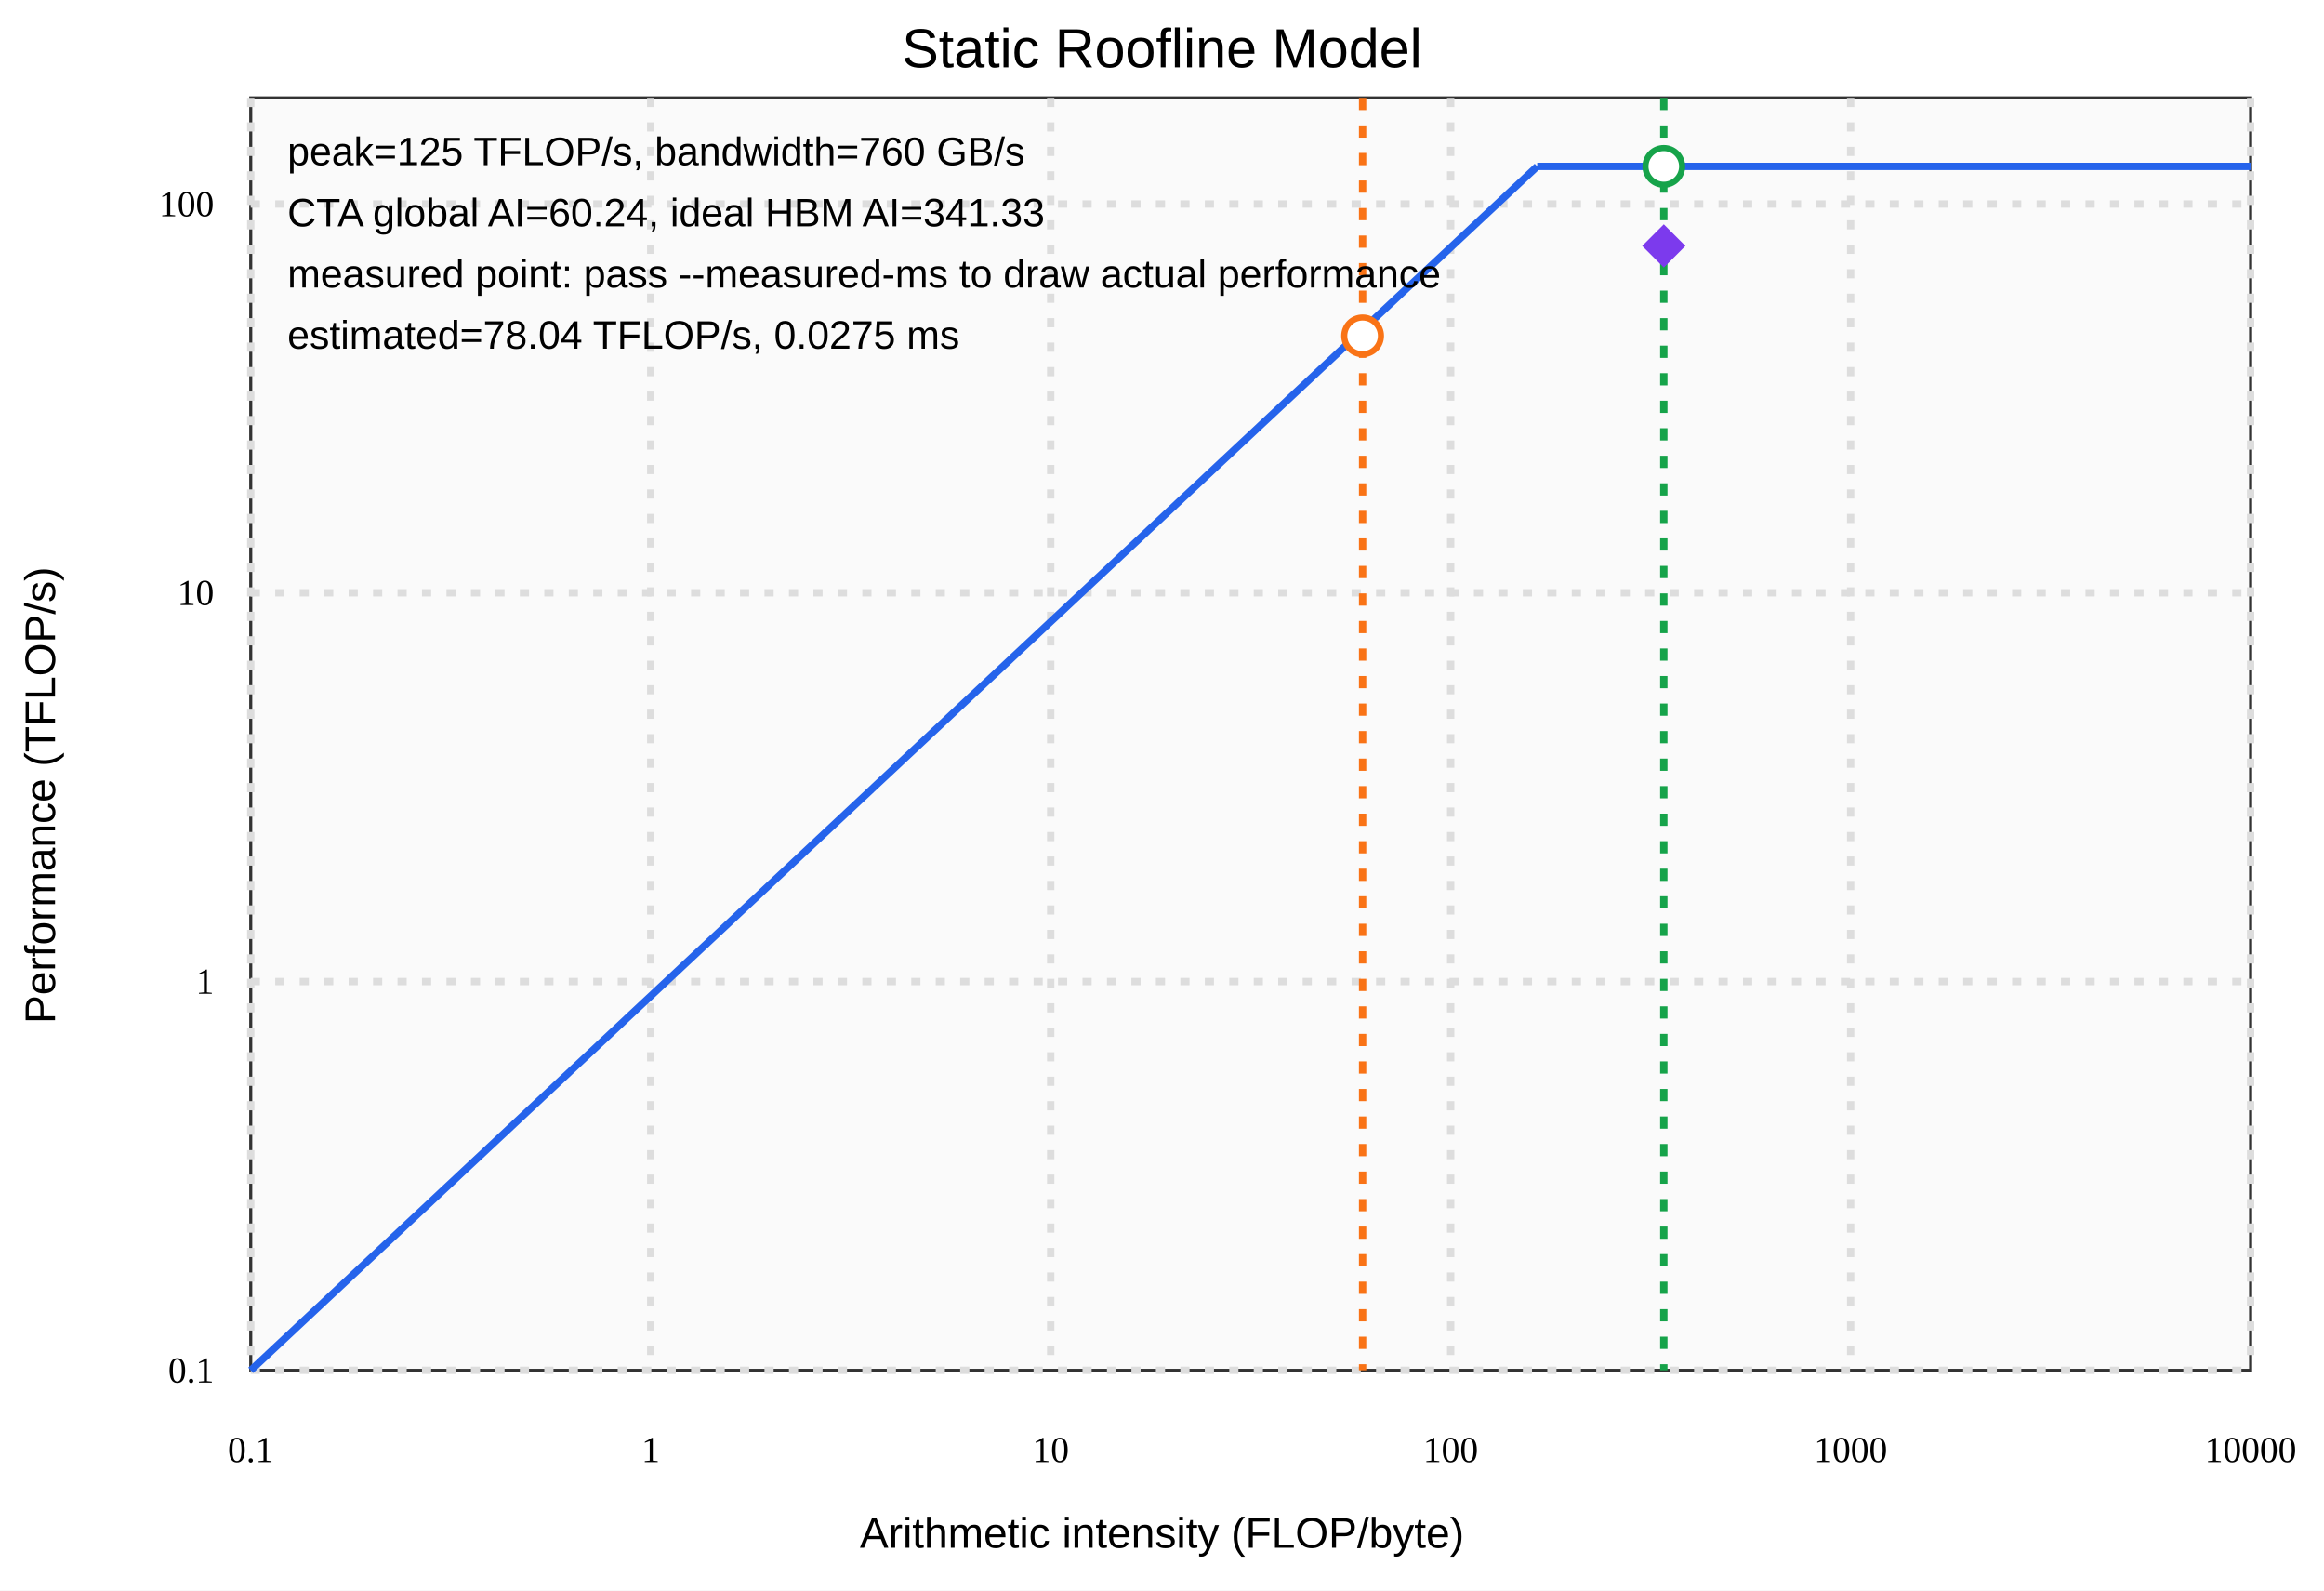
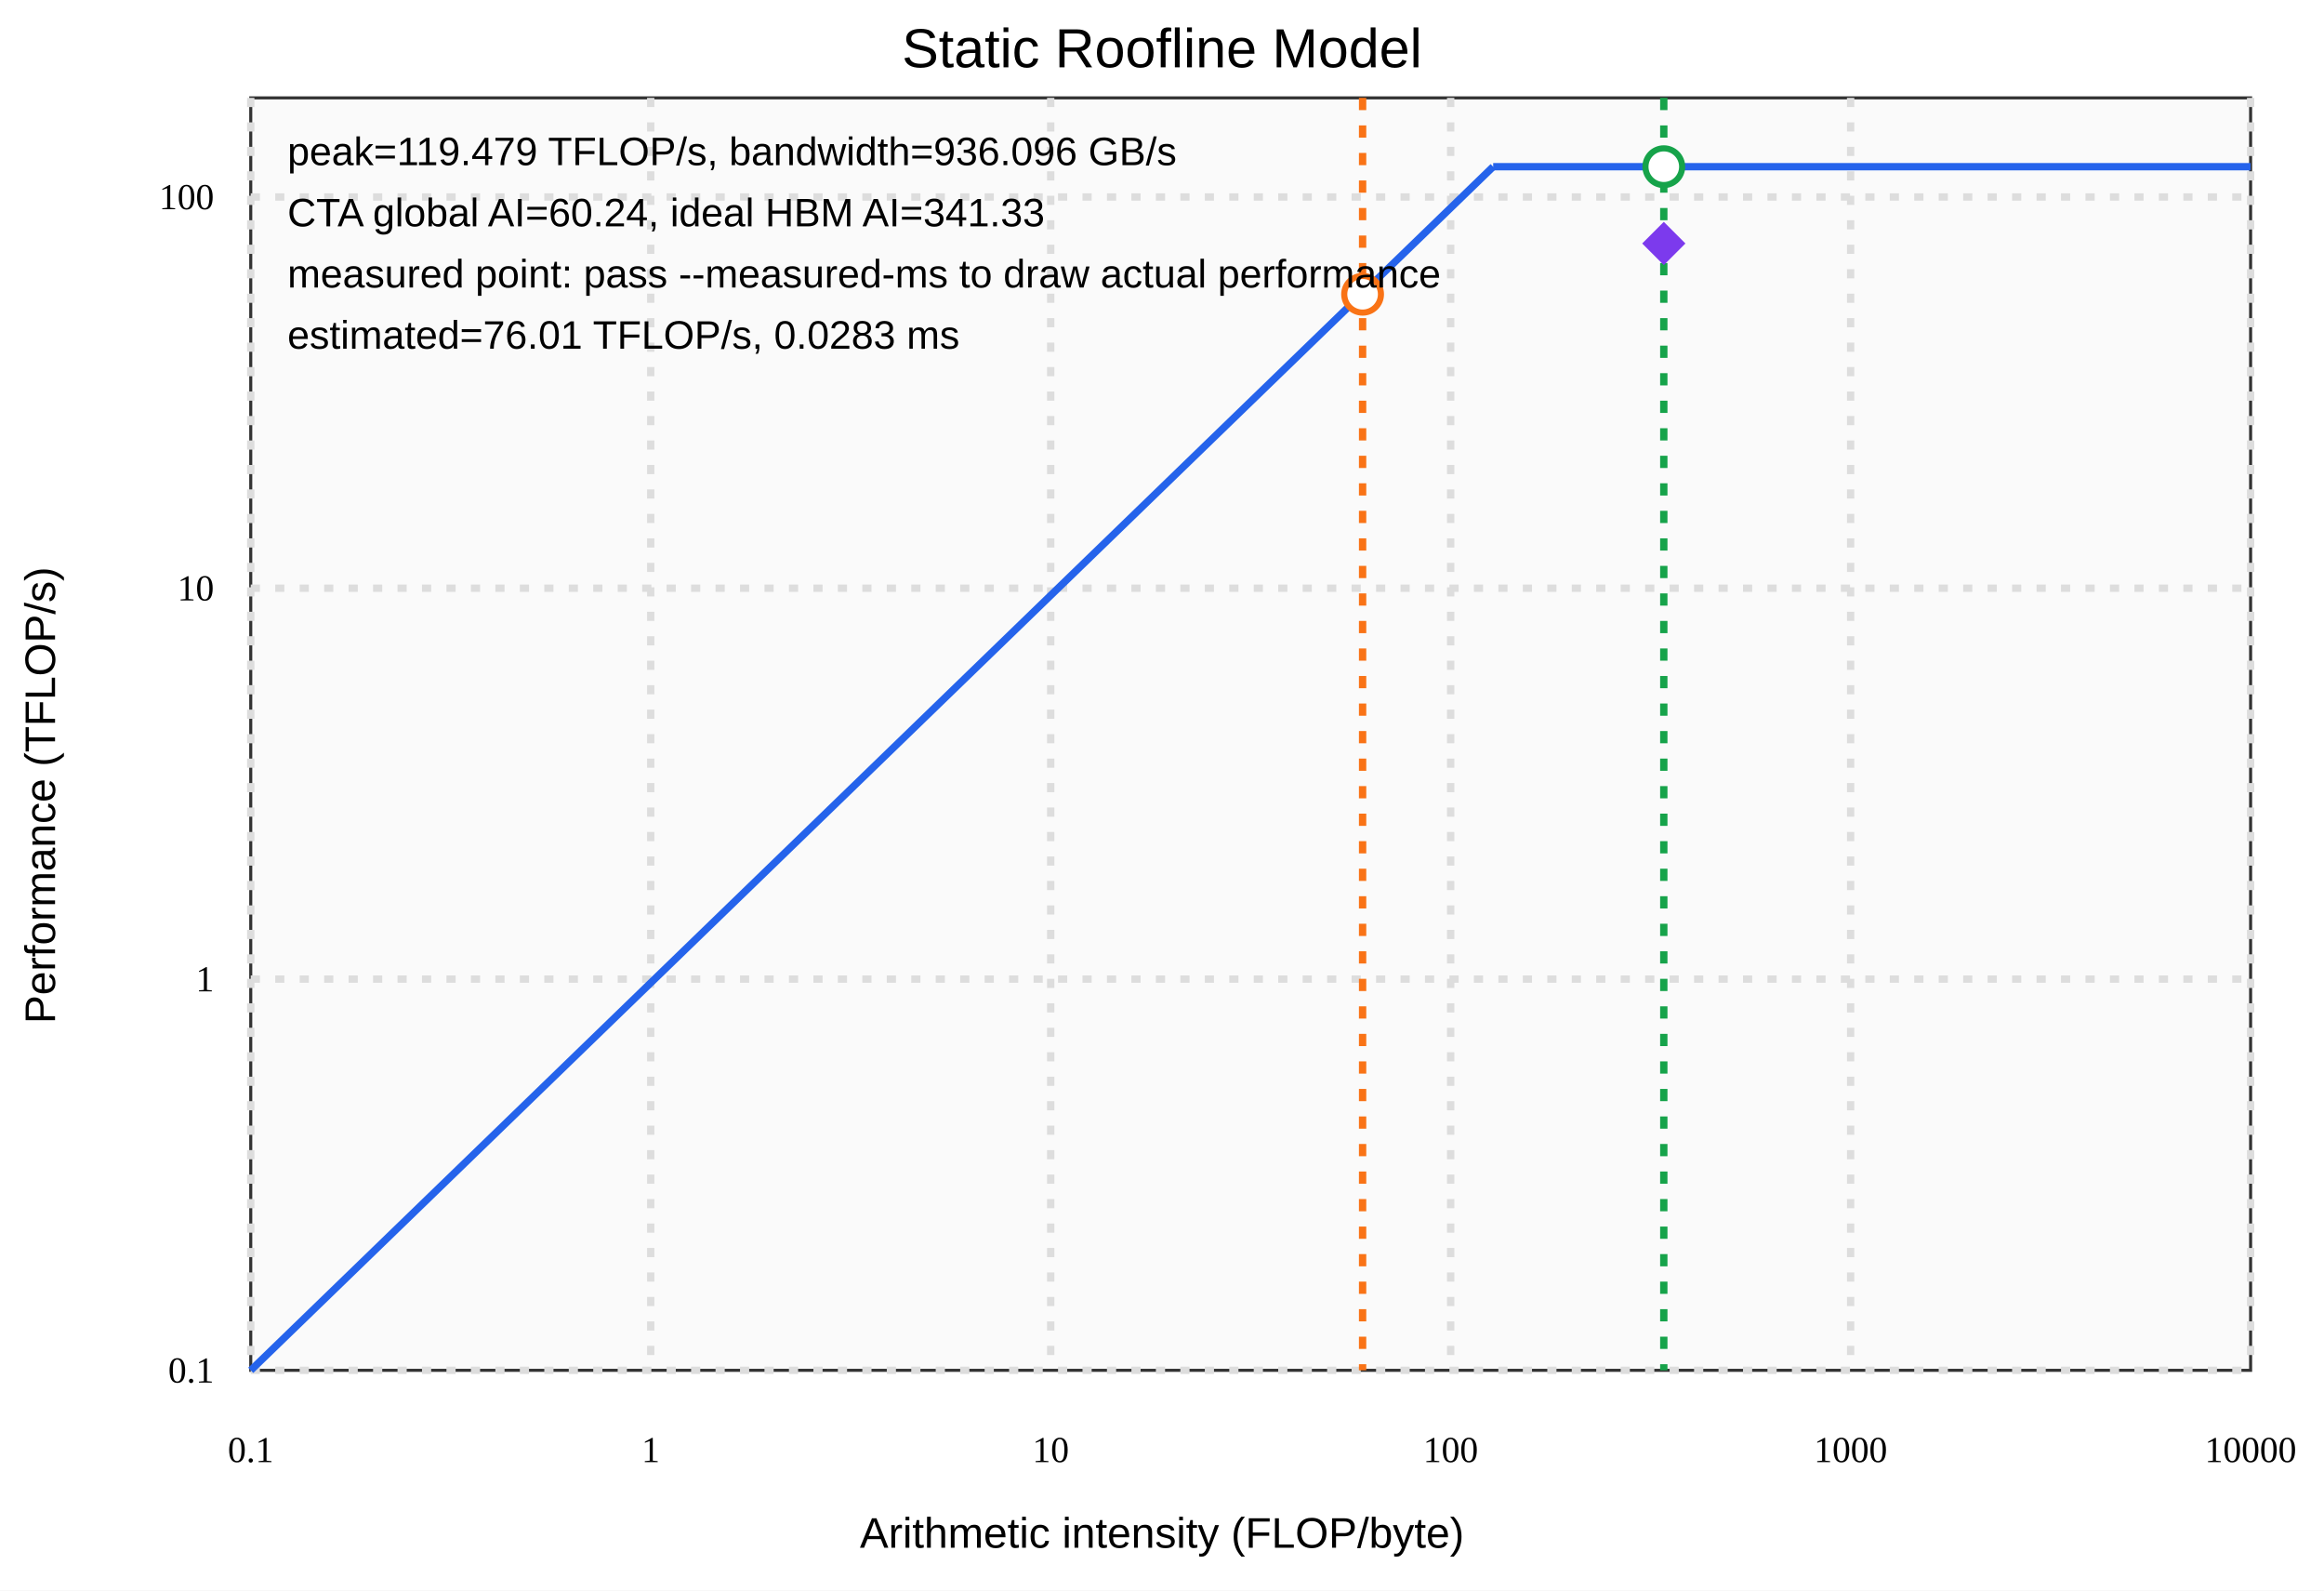
<svg xmlns="http://www.w3.org/2000/svg" width="760" height="520" viewBox="0 0 760 520">
  <rect width="100%" height="100%" fill="white" />
  <text x="380.0" y="22" text-anchor="middle" font-size="18" font-family="Arial">Static Roofline Model</text>
  <rect x="82" y="32" width="654" height="416" fill="#fafafa" stroke="#333" />
  <line x1="82.0" y1="32.0" x2="82.0" y2="448.0" stroke="#dddddd" stroke-width="2.4" stroke-dasharray="3 5" />
  <line x1="212.8" y1="32.0" x2="212.8" y2="448.0" stroke="#dddddd" stroke-width="2.4" stroke-dasharray="3 5" />
  <line x1="343.6" y1="32.0" x2="343.6" y2="448.0" stroke="#dddddd" stroke-width="2.4" stroke-dasharray="3 5" />
  <line x1="474.4" y1="32.0" x2="474.4" y2="448.0" stroke="#dddddd" stroke-width="2.4" stroke-dasharray="3 5" />
  <line x1="605.2" y1="32.0" x2="605.2" y2="448.0" stroke="#dddddd" stroke-width="2.4" stroke-dasharray="3 5" />
  <line x1="736.0" y1="32.0" x2="736.0" y2="448.0" stroke="#dddddd" stroke-width="2.4" stroke-dasharray="3 5" />
  <line x1="82.0" y1="448.0" x2="736.0" y2="448.0" stroke="#dddddd" stroke-width="2.4" stroke-dasharray="3 5" />
-   <line x1="82.0" y1="320.9" x2="736.0" y2="320.9" stroke="#dddddd" stroke-width="2.4" stroke-dasharray="3 5" />
-   <line x1="82.0" y1="193.8" x2="736.0" y2="193.8" stroke="#dddddd" stroke-width="2.4" stroke-dasharray="3 5" />
-   <line x1="82.0" y1="66.7" x2="736.0" y2="66.7" stroke="#dddddd" stroke-width="2.4" stroke-dasharray="3 5" />
-   <line x1="82.0" y1="448.0" x2="502.7" y2="54.4" stroke="#2563eb" stroke-width="2.4" />
-   <line x1="502.7" y1="54.4" x2="736.0" y2="54.4" stroke="#2563eb" stroke-width="2.4" />
+   <line x1="82.0" y1="320.1" x2="736.0" y2="320.1" stroke="#dddddd" stroke-width="2.4" stroke-dasharray="3 5" />
+   <line x1="82.0" y1="192.3" x2="736.0" y2="192.3" stroke="#dddddd" stroke-width="2.4" stroke-dasharray="3 5" />
+   <line x1="82.0" y1="64.4" x2="736.0" y2="64.4" stroke="#dddddd" stroke-width="2.4" stroke-dasharray="3 5" />
+   <line x1="82.0" y1="448.0" x2="488.3" y2="54.5" stroke="#2563eb" stroke-width="2.4" />
+   <line x1="488.3" y1="54.5" x2="736.0" y2="54.5" stroke="#2563eb" stroke-width="2.4" />
  <line x1="445.6" y1="32.0" x2="445.6" y2="448.0" stroke="#f97316" stroke-width="2.4" stroke-dasharray="4 5" />
  <line x1="544.1" y1="32.0" x2="544.1" y2="448.0" stroke="#16a34a" stroke-width="2.4" stroke-dasharray="4 5" />
-   <circle cx="445.6" cy="109.8" r="6" fill="white" stroke="#f97316" stroke-width="2" />
-   <circle cx="544.1" cy="54.4" r="6" fill="white" stroke="#16a34a" stroke-width="2" />
-   <rect x="539.1" y="75.4" width="10" height="10" fill="#7c3aed" transform="rotate(45 544.1 80.4)" />
+   <circle cx="445.6" cy="96.2" r="6" fill="white" stroke="#f97316" stroke-width="2" />
+   <circle cx="544.1" cy="54.5" r="6" fill="white" stroke="#16a34a" stroke-width="2" />
+   <rect x="539.1" y="74.6" width="10" height="10" fill="#7c3aed" transform="rotate(45 544.1 79.6)" />
  <text x="380.0" y="506" text-anchor="middle" font-size="14" font-family="Arial">Arithmetic intensity (FLOP/byte)</text>
  <text x="18" y="260.0" transform="rotate(-90 18 260.0)" text-anchor="middle" font-size="14" font-family="Arial">Performance (TFLOP/s)</text>
  <text x="82.0" y="478" text-anchor="middle" font-size="12">0.1</text>
  <text x="212.8" y="478" text-anchor="middle" font-size="12">1</text>
  <text x="343.6" y="478" text-anchor="middle" font-size="12">10</text>
  <text x="474.4" y="478" text-anchor="middle" font-size="12">100</text>
  <text x="605.2" y="478" text-anchor="middle" font-size="12">1000</text>
  <text x="736.0" y="478" text-anchor="middle" font-size="12">10000</text>
  <text x="70" y="452.0" text-anchor="end" font-size="12">0.1</text>
-   <text x="70" y="324.9" text-anchor="end" font-size="12">1</text>
-   <text x="70" y="197.8" text-anchor="end" font-size="12">10</text>
-   <text x="70" y="70.7" text-anchor="end" font-size="12">100</text>
-   <text x="94" y="54" font-size="13" font-family="Arial">peak=125 TFLOP/s, bandwidth=760 GB/s</text>
+   <text x="70" y="324.1" text-anchor="end" font-size="12">1</text>
+   <text x="70" y="196.3" text-anchor="end" font-size="12">10</text>
+   <text x="70" y="68.4" text-anchor="end" font-size="12">100</text>
+   <text x="94" y="54" font-size="13" font-family="Arial">peak=119.479 TFLOP/s, bandwidth=936.096 GB/s</text>
  <text x="94" y="74" font-size="13" font-family="Arial">CTA global AI=60.24, ideal HBM AI=341.33</text>
  <text x="94" y="94" font-size="13" font-family="Arial">measured point: pass --measured-ms to draw actual performance</text>
-   <text x="94" y="114" font-size="13" font-family="Arial">estimated=78.04 TFLOP/s, 0.0275 ms</text>
+   <text x="94" y="114" font-size="13" font-family="Arial">estimated=76.01 TFLOP/s, 0.0283 ms</text>
</svg>
